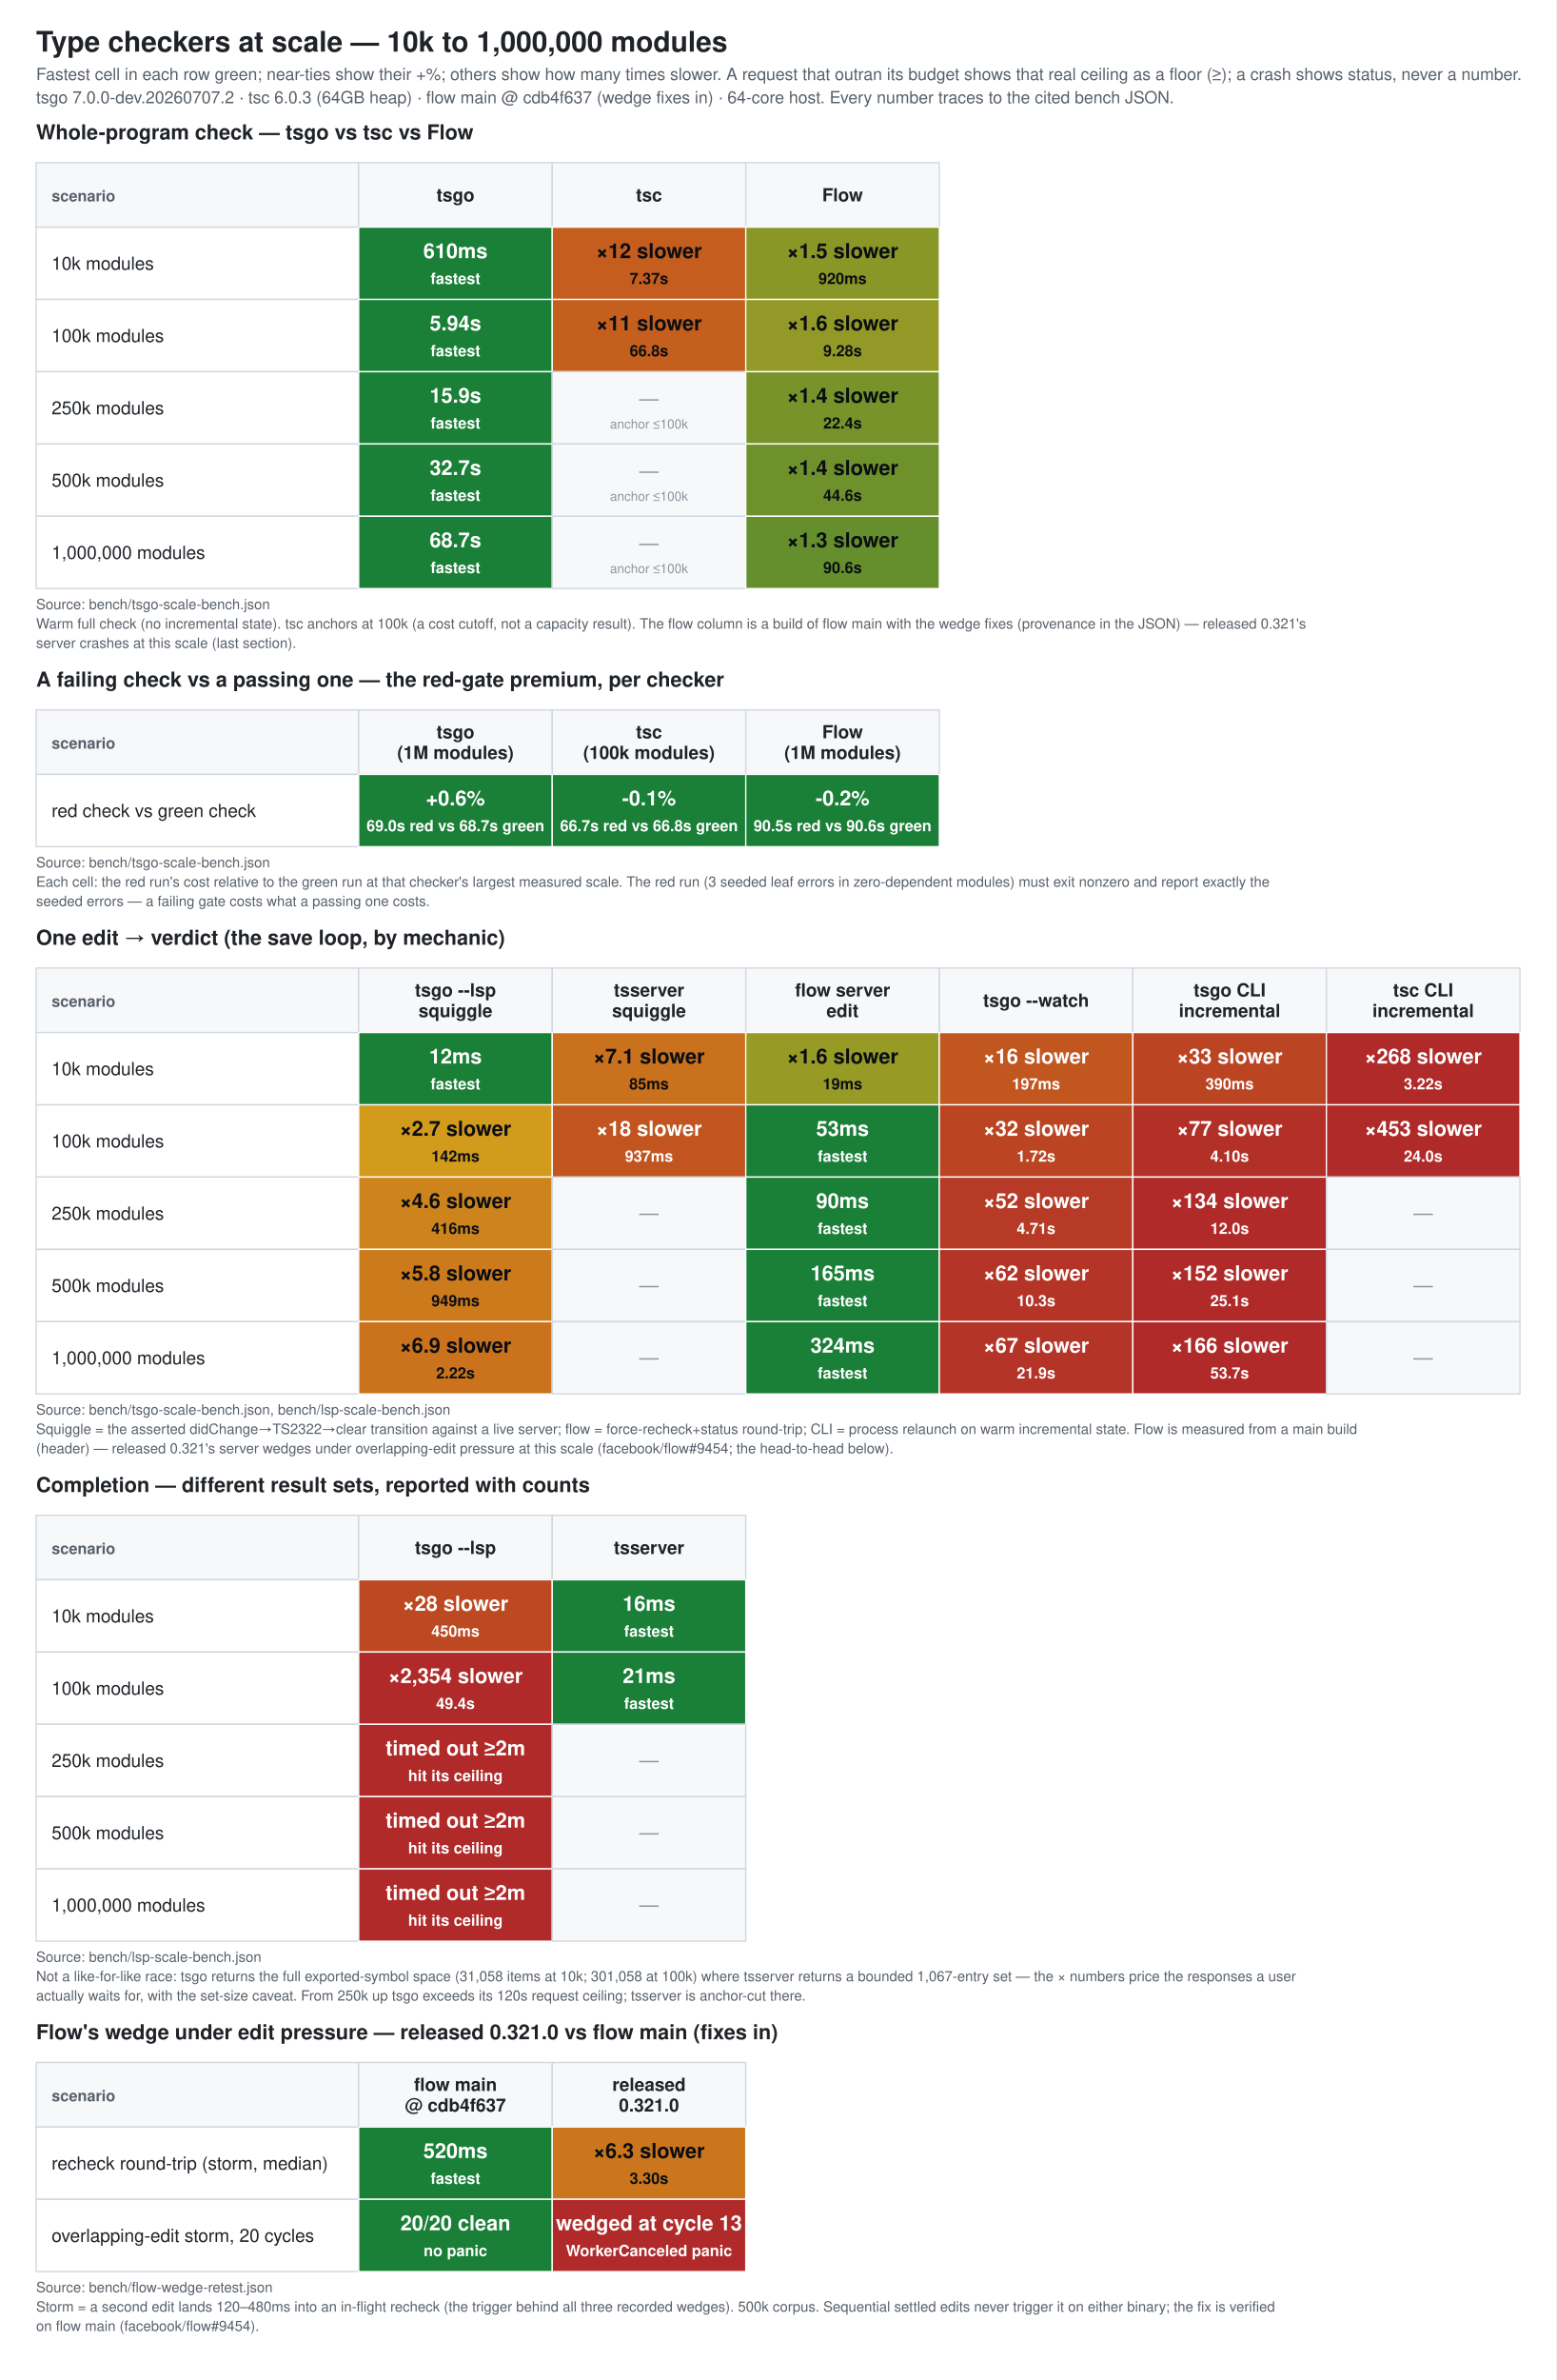
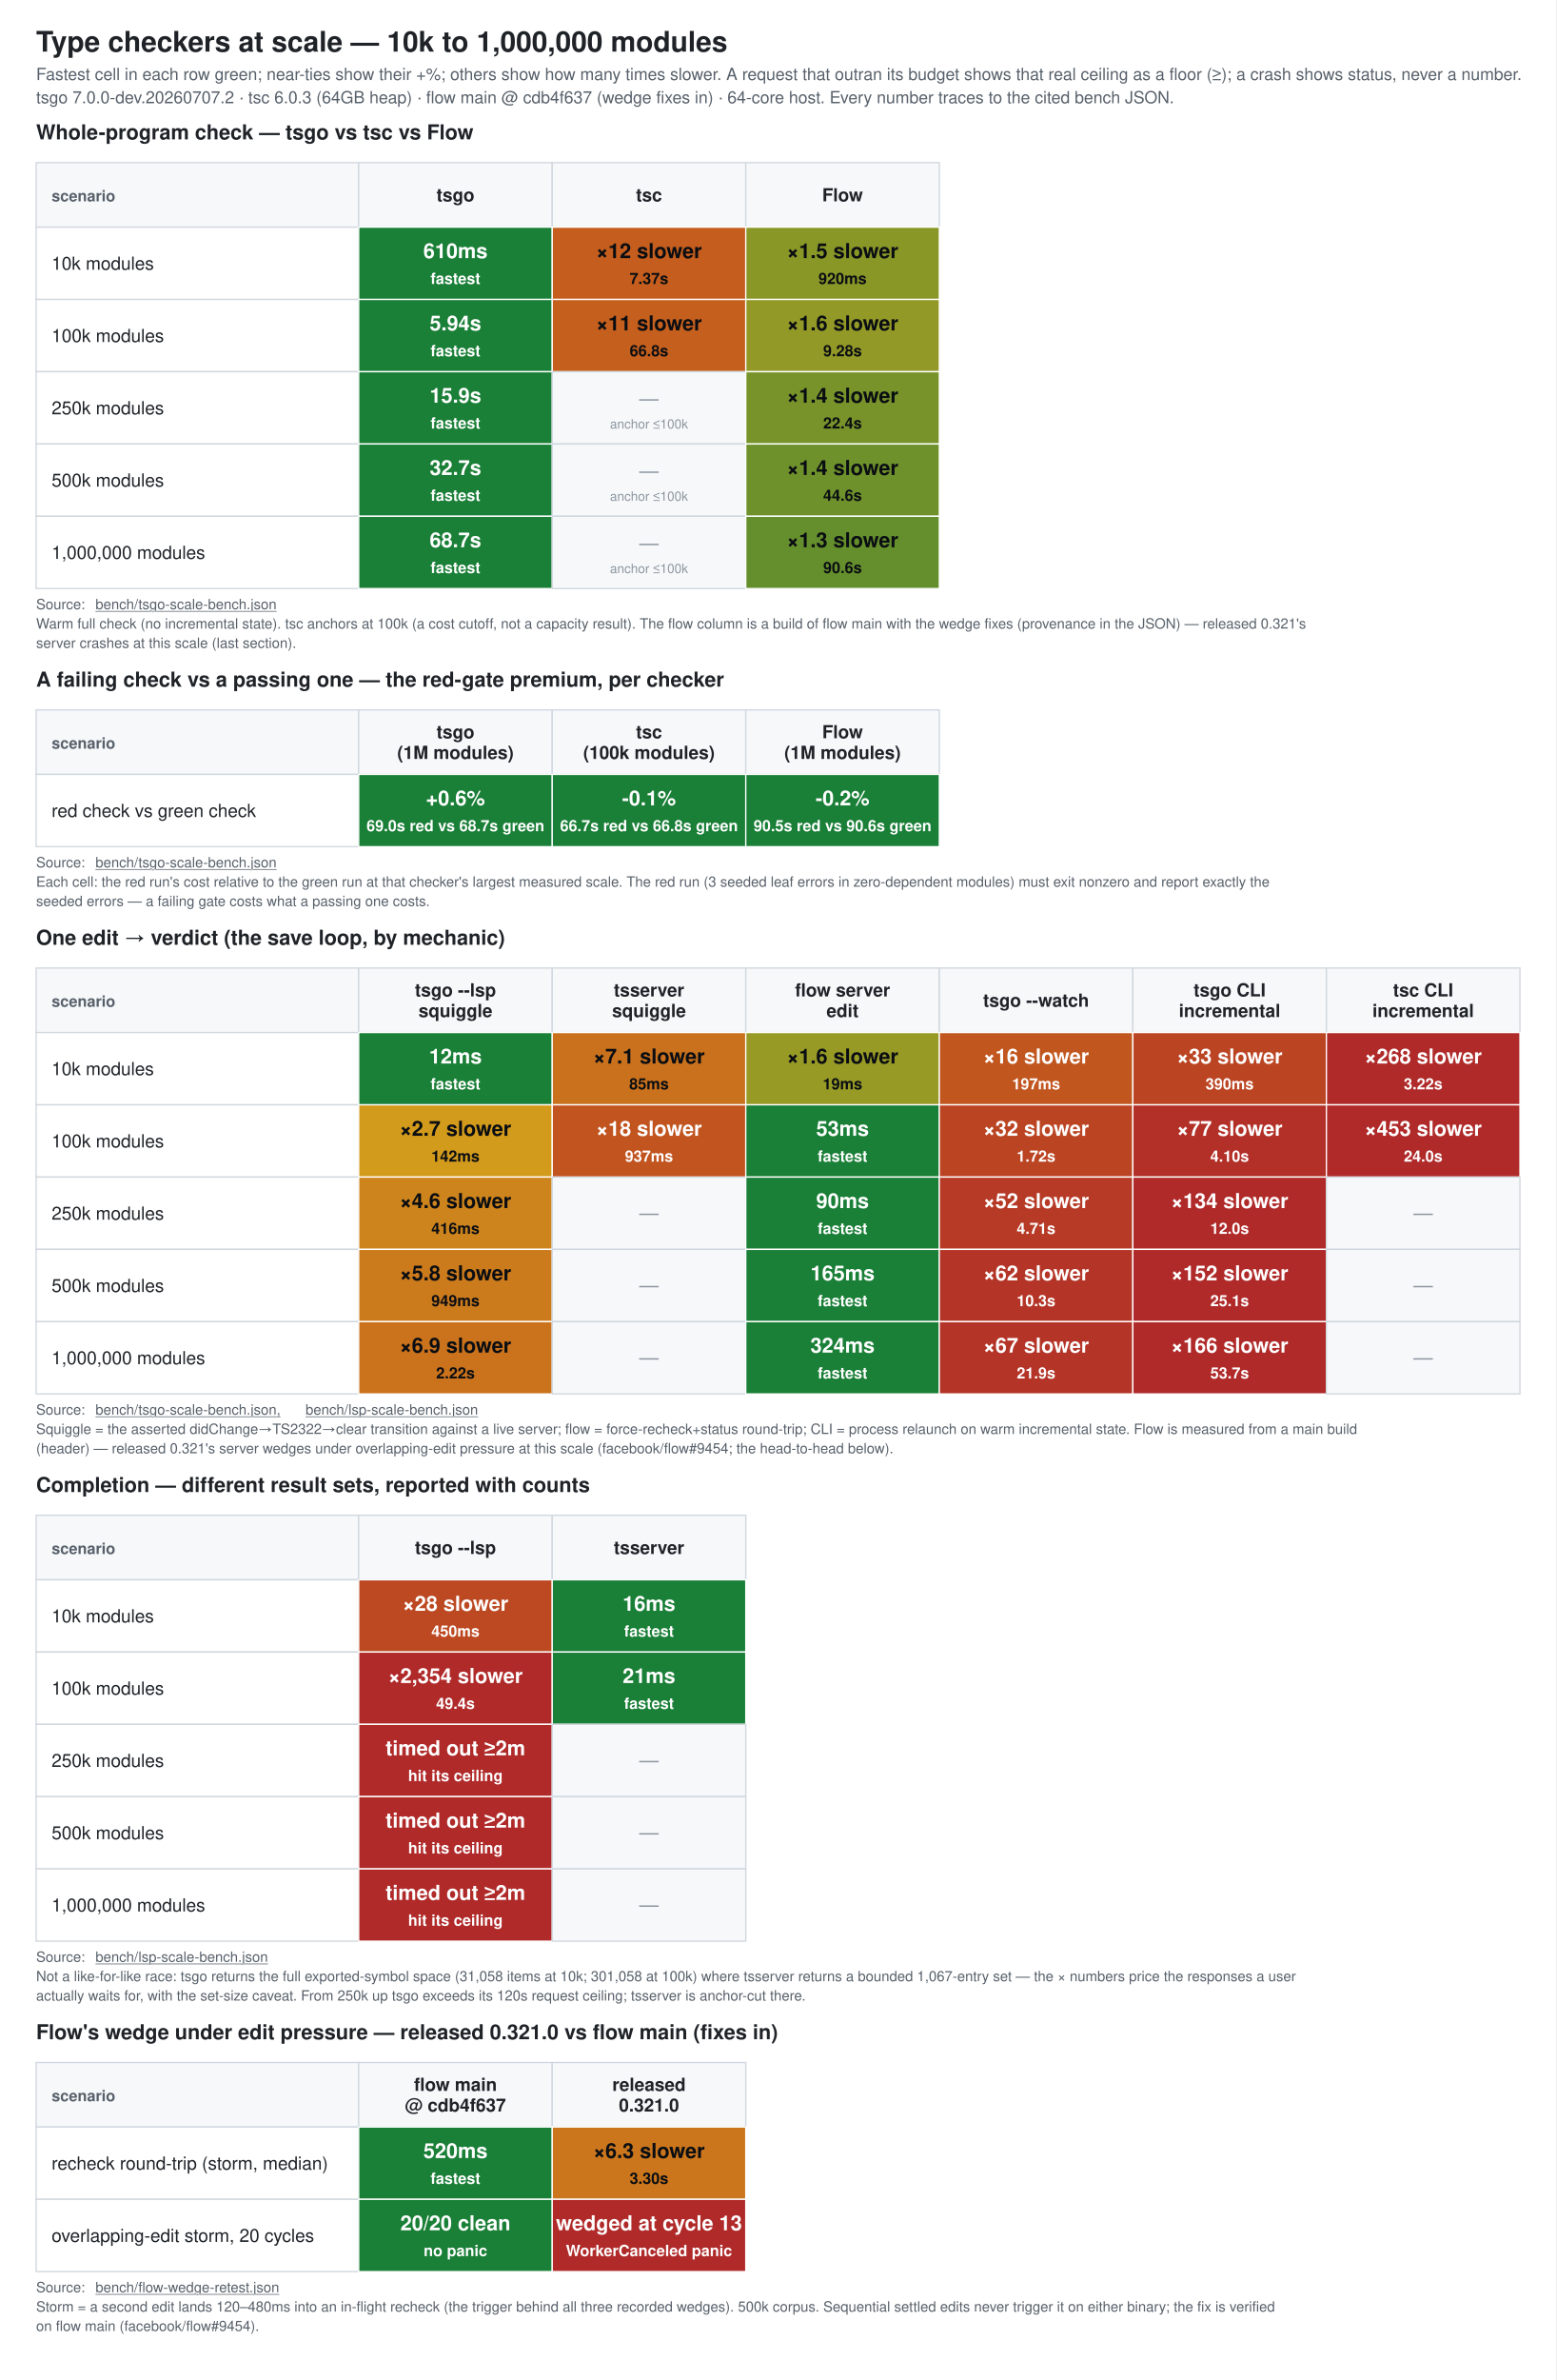
<svg xmlns="http://www.w3.org/2000/svg" width="1206" height="1844" viewBox="0 0 1206 1844" font-family="-apple-system,BlinkMacSystemFont,Segoe UI,Helvetica,Arial,sans-serif">
  <rect width="1206" height="1844" fill="#ffffff" />
  <text x="28" y="40" font-size="22" font-weight="700" fill="#1f2328">Type checkers at scale — 10k to 1,000,000 modules</text>
  <text x="28" y="62" font-size="13" fill="#57606a">Fastest cell in each row green; near-ties show their +%; others show how many times slower. A request that outran its budget shows that real ceiling as a floor (≥); a crash shows status, never a number.</text>
  <text x="28" y="80" font-size="13" fill="#57606a">tsgo 7.0.0-dev.20260707.2 · tsc 6.0.3 (64GB heap) · flow main @ cdb4f637 (wedge fixes in) · 64-core host. Every number traces to the cited bench JSON.</text>
  <text x="28" y="108" font-size="16" font-weight="700" fill="#1f2328">Whole-program check — tsgo vs tsc vs Flow</text>
  <rect x="28" y="126" width="250" height="50" fill="#f6f8fa" stroke="#d0d7de" />
  <text x="40" y="156" font-size="12" font-weight="600" fill="#57606a">scenario</text>
  <rect x="278" y="126" width="150" height="50" fill="#f6f8fa" stroke="#d0d7de" />
  <text x="353" y="156" font-size="14" font-weight="700" fill="#1f2328" text-anchor="middle">tsgo</text>
  <rect x="428" y="126" width="150" height="50" fill="#f6f8fa" stroke="#d0d7de" />
  <text x="503" y="156" font-size="14" font-weight="700" fill="#1f2328" text-anchor="middle">tsc</text>
  <rect x="578" y="126" width="150" height="50" fill="#f6f8fa" stroke="#d0d7de" />
  <text x="653" y="156" font-size="14" font-weight="700" fill="#1f2328" text-anchor="middle">Flow</text>
  <rect x="28" y="176" width="250" height="56" fill="#ffffff" stroke="#d0d7de" />
  <text x="40" y="209" font-size="14" fill="#1f2328">10k modules</text>
  <rect x="278" y="176" width="150" height="56" fill="rgb(26,127,55)" stroke="#ffffff" />
  <text x="353" y="200" font-size="16" font-weight="700" fill="#ffffff" text-anchor="middle">610ms</text>
  <text x="353" y="220" font-size="12" font-weight="600" fill="#ffffff" text-anchor="middle">fastest</text>
  <rect x="428" y="176" width="150" height="56" fill="rgb(196,93,29)" stroke="#ffffff" />
  <text x="503" y="200" font-size="16" font-weight="700" fill="#0a0d12" text-anchor="middle">×12 slower</text>
  <text x="503" y="220" font-size="12" font-weight="600" fill="#0a0d12" text-anchor="middle">7.37s</text>
  <rect x="578" y="176" width="150" height="56" fill="rgb(137,151,39)" stroke="#ffffff" />
  <text x="653" y="200" font-size="16" font-weight="700" fill="#0a0d12" text-anchor="middle">×1.5 slower</text>
  <text x="653" y="220" font-size="12" font-weight="600" fill="#0a0d12" text-anchor="middle">920ms</text>
  <rect x="28" y="232" width="250" height="56" fill="#ffffff" stroke="#d0d7de" />
  <text x="40" y="265" font-size="14" fill="#1f2328">100k modules</text>
  <rect x="278" y="232" width="150" height="56" fill="rgb(26,127,55)" stroke="#ffffff" />
  <text x="353" y="256" font-size="16" font-weight="700" fill="#ffffff" text-anchor="middle">5.94s</text>
  <text x="353" y="276" font-size="12" font-weight="600" fill="#ffffff" text-anchor="middle">fastest</text>
  <rect x="428" y="232" width="150" height="56" fill="rgb(197,95,29)" stroke="#ffffff" />
  <text x="503" y="256" font-size="16" font-weight="700" fill="#0a0d12" text-anchor="middle">×11 slower</text>
  <text x="503" y="276" font-size="12" font-weight="600" fill="#0a0d12" text-anchor="middle">66.8s</text>
  <rect x="578" y="232" width="150" height="56" fill="rgb(147,153,38)" stroke="#ffffff" />
  <text x="653" y="256" font-size="16" font-weight="700" fill="#0a0d12" text-anchor="middle">×1.6 slower</text>
  <text x="653" y="276" font-size="12" font-weight="600" fill="#0a0d12" text-anchor="middle">9.28s</text>
  <rect x="28" y="288" width="250" height="56" fill="#ffffff" stroke="#d0d7de" />
  <text x="40" y="321" font-size="14" fill="#1f2328">250k modules</text>
  <rect x="278" y="288" width="150" height="56" fill="rgb(26,127,55)" stroke="#ffffff" />
  <text x="353" y="312" font-size="16" font-weight="700" fill="#ffffff" text-anchor="middle">15.9s</text>
  <text x="353" y="332" font-size="12" font-weight="600" fill="#ffffff" text-anchor="middle">fastest</text>
  <rect x="428" y="288" width="150" height="56" fill="#f6f8fa" stroke="#d0d7de" />
  <text x="503" y="314" font-size="15" fill="#8c959f" text-anchor="middle">—</text>
  <text x="503" y="332" font-size="10" fill="#8c959f" text-anchor="middle">anchor ≤100k</text>
  <rect x="578" y="288" width="150" height="56" fill="rgb(119,147,42)" stroke="#ffffff" />
  <text x="653" y="312" font-size="16" font-weight="700" fill="#0a0d12" text-anchor="middle">×1.4 slower</text>
  <text x="653" y="332" font-size="12" font-weight="600" fill="#0a0d12" text-anchor="middle">22.4s</text>
  <rect x="28" y="344" width="250" height="56" fill="#ffffff" stroke="#d0d7de" />
  <text x="40" y="377" font-size="14" fill="#1f2328">500k modules</text>
  <rect x="278" y="344" width="150" height="56" fill="rgb(26,127,55)" stroke="#ffffff" />
  <text x="353" y="368" font-size="16" font-weight="700" fill="#ffffff" text-anchor="middle">32.7s</text>
  <text x="353" y="388" font-size="12" font-weight="600" fill="#ffffff" text-anchor="middle">fastest</text>
  <rect x="428" y="344" width="150" height="56" fill="#f6f8fa" stroke="#d0d7de" />
  <text x="503" y="370" font-size="15" fill="#8c959f" text-anchor="middle">—</text>
  <text x="503" y="388" font-size="10" fill="#8c959f" text-anchor="middle">anchor ≤100k</text>
  <rect x="578" y="344" width="150" height="56" fill="rgb(110,145,43)" stroke="#ffffff" />
  <text x="653" y="368" font-size="16" font-weight="700" fill="#0a0d12" text-anchor="middle">×1.4 slower</text>
  <text x="653" y="388" font-size="12" font-weight="600" fill="#0a0d12" text-anchor="middle">44.6s</text>
  <rect x="28" y="400" width="250" height="56" fill="#ffffff" stroke="#d0d7de" />
  <text x="40" y="433" font-size="14" fill="#1f2328">1,000,000 modules</text>
  <rect x="278" y="400" width="150" height="56" fill="rgb(26,127,55)" stroke="#ffffff" />
  <text x="353" y="424" font-size="16" font-weight="700" fill="#ffffff" text-anchor="middle">68.7s</text>
  <text x="353" y="444" font-size="12" font-weight="600" fill="#ffffff" text-anchor="middle">fastest</text>
  <rect x="428" y="400" width="150" height="56" fill="#f6f8fa" stroke="#d0d7de" />
  <text x="503" y="426" font-size="15" fill="#8c959f" text-anchor="middle">—</text>
  <text x="503" y="444" font-size="10" fill="#8c959f" text-anchor="middle">anchor ≤100k</text>
  <rect x="578" y="400" width="150" height="56" fill="rgb(101,143,44)" stroke="#ffffff" />
  <text x="653" y="424" font-size="16" font-weight="700" fill="#0a0d12" text-anchor="middle">×1.3 slower</text>
  <text x="653" y="444" font-size="12" font-weight="600" fill="#0a0d12" text-anchor="middle">90.6s</text>
-   <text x="28" y="472" font-size="11" fill="#57606a">Source: bench/tsgo-scale-bench.json</text>
+   <text x="28" y="472" font-size="11" fill="#57606a">Source: </text>
+   <a href="../../bench/tsgo-scale-bench.json">
+     <text x="74" y="472" font-size="11" fill="#57606a" text-decoration="underline">bench/tsgo-scale-bench.json</text>
+   </a>
  <text x="28" y="487" font-size="11" fill="#57606a">Warm full check (no incremental state). tsc anchors at 100k (a cost cutoff, not a capacity result). The flow column is a build of flow main with the wedge fixes (provenance in the JSON) — released 0.321's</text>
  <text x="28" y="502" font-size="11" fill="#57606a">server crashes at this scale (last section).</text>
  <text x="28" y="532" font-size="16" font-weight="700" fill="#1f2328">A failing check vs a passing one — the red-gate premium, per checker</text>
  <rect x="28" y="550" width="250" height="50" fill="#f6f8fa" stroke="#d0d7de" />
  <text x="40" y="580" font-size="12" font-weight="600" fill="#57606a">scenario</text>
  <rect x="278" y="550" width="150" height="50" fill="#f6f8fa" stroke="#d0d7de" />
  <text x="353" y="572" font-size="14" font-weight="700" fill="#1f2328" text-anchor="middle">tsgo</text>
  <text x="353" y="588" font-size="14" font-weight="700" fill="#1f2328" text-anchor="middle">(1M modules)</text>
  <rect x="428" y="550" width="150" height="50" fill="#f6f8fa" stroke="#d0d7de" />
  <text x="503" y="572" font-size="14" font-weight="700" fill="#1f2328" text-anchor="middle">tsc</text>
  <text x="503" y="588" font-size="14" font-weight="700" fill="#1f2328" text-anchor="middle">(100k modules)</text>
  <rect x="578" y="550" width="150" height="50" fill="#f6f8fa" stroke="#d0d7de" />
  <text x="653" y="572" font-size="14" font-weight="700" fill="#1f2328" text-anchor="middle">Flow</text>
  <text x="653" y="588" font-size="14" font-weight="700" fill="#1f2328" text-anchor="middle">(1M modules)</text>
  <rect x="28" y="600" width="250" height="56" fill="#ffffff" stroke="#d0d7de" />
  <text x="40" y="633" font-size="14" fill="#1f2328">red check vs green check</text>
  <rect x="278" y="600" width="150" height="56" fill="rgb(26,127,55)" stroke="#ffffff" />
  <text x="353" y="624" font-size="16" font-weight="700" fill="#ffffff" text-anchor="middle">+0.6%</text>
  <text x="353" y="644" font-size="12" font-weight="600" fill="#ffffff" text-anchor="middle">69.0s red vs 68.7s green</text>
  <rect x="428" y="600" width="150" height="56" fill="rgb(26,127,55)" stroke="#ffffff" />
  <text x="503" y="624" font-size="16" font-weight="700" fill="#ffffff" text-anchor="middle">-0.1%</text>
  <text x="503" y="644" font-size="12" font-weight="600" fill="#ffffff" text-anchor="middle">66.7s red vs 66.8s green</text>
  <rect x="578" y="600" width="150" height="56" fill="rgb(26,127,55)" stroke="#ffffff" />
  <text x="653" y="624" font-size="16" font-weight="700" fill="#ffffff" text-anchor="middle">-0.2%</text>
  <text x="653" y="644" font-size="12" font-weight="600" fill="#ffffff" text-anchor="middle">90.5s red vs 90.6s green</text>
-   <text x="28" y="672" font-size="11" fill="#57606a">Source: bench/tsgo-scale-bench.json</text>
+   <text x="28" y="672" font-size="11" fill="#57606a">Source: </text>
+   <a href="../../bench/tsgo-scale-bench.json">
+     <text x="74" y="672" font-size="11" fill="#57606a" text-decoration="underline">bench/tsgo-scale-bench.json</text>
+   </a>
  <text x="28" y="687" font-size="11" fill="#57606a">Each cell: the red run's cost relative to the green run at that checker's largest measured scale. The red run (3 seeded leaf errors in zero-dependent modules) must exit nonzero and report exactly the</text>
  <text x="28" y="702" font-size="11" fill="#57606a">seeded errors — a failing gate costs what a passing one costs.</text>
  <text x="28" y="732" font-size="16" font-weight="700" fill="#1f2328">One edit → verdict (the save loop, by mechanic)</text>
  <rect x="28" y="750" width="250" height="50" fill="#f6f8fa" stroke="#d0d7de" />
  <text x="40" y="780" font-size="12" font-weight="600" fill="#57606a">scenario</text>
  <rect x="278" y="750" width="150" height="50" fill="#f6f8fa" stroke="#d0d7de" />
  <text x="353" y="772" font-size="14" font-weight="700" fill="#1f2328" text-anchor="middle">tsgo --lsp</text>
  <text x="353" y="788" font-size="14" font-weight="700" fill="#1f2328" text-anchor="middle">squiggle</text>
  <rect x="428" y="750" width="150" height="50" fill="#f6f8fa" stroke="#d0d7de" />
  <text x="503" y="772" font-size="14" font-weight="700" fill="#1f2328" text-anchor="middle">tsserver</text>
  <text x="503" y="788" font-size="14" font-weight="700" fill="#1f2328" text-anchor="middle">squiggle</text>
  <rect x="578" y="750" width="150" height="50" fill="#f6f8fa" stroke="#d0d7de" />
  <text x="653" y="772" font-size="14" font-weight="700" fill="#1f2328" text-anchor="middle">flow server</text>
  <text x="653" y="788" font-size="14" font-weight="700" fill="#1f2328" text-anchor="middle">edit</text>
  <rect x="728" y="750" width="150" height="50" fill="#f6f8fa" stroke="#d0d7de" />
  <text x="803" y="780" font-size="14" font-weight="700" fill="#1f2328" text-anchor="middle">tsgo --watch</text>
  <rect x="878" y="750" width="150" height="50" fill="#f6f8fa" stroke="#d0d7de" />
  <text x="953" y="772" font-size="14" font-weight="700" fill="#1f2328" text-anchor="middle">tsgo CLI</text>
  <text x="953" y="788" font-size="14" font-weight="700" fill="#1f2328" text-anchor="middle">incremental</text>
  <rect x="1028" y="750" width="150" height="50" fill="#f6f8fa" stroke="#d0d7de" />
  <text x="1103" y="772" font-size="14" font-weight="700" fill="#1f2328" text-anchor="middle">tsc CLI</text>
  <text x="1103" y="788" font-size="14" font-weight="700" fill="#1f2328" text-anchor="middle">incremental</text>
  <rect x="28" y="800" width="250" height="56" fill="#ffffff" stroke="#d0d7de" />
  <text x="40" y="833" font-size="14" fill="#1f2328">10k modules</text>
  <rect x="278" y="800" width="150" height="56" fill="rgb(26,127,55)" stroke="#ffffff" />
  <text x="353" y="824" font-size="16" font-weight="700" fill="#ffffff" text-anchor="middle">12ms</text>
  <text x="353" y="844" font-size="12" font-weight="600" fill="#ffffff" text-anchor="middle">fastest</text>
  <rect x="428" y="800" width="150" height="56" fill="rgb(201,113,28)" stroke="#ffffff" />
  <text x="503" y="824" font-size="16" font-weight="700" fill="#0a0d12" text-anchor="middle">×7.1 slower</text>
  <text x="503" y="844" font-size="12" font-weight="600" fill="#0a0d12" text-anchor="middle">85ms</text>
  <rect x="578" y="800" width="150" height="56" fill="rgb(151,154,37)" stroke="#ffffff" />
  <text x="653" y="824" font-size="16" font-weight="700" fill="#0a0d12" text-anchor="middle">×1.6 slower</text>
  <text x="653" y="844" font-size="12" font-weight="600" fill="#0a0d12" text-anchor="middle">19ms</text>
  <rect x="728" y="800" width="150" height="56" fill="rgb(193,86,31)" stroke="#ffffff" />
  <text x="803" y="824" font-size="16" font-weight="700" fill="#ffffff" text-anchor="middle">×16 slower</text>
  <text x="803" y="844" font-size="12" font-weight="600" fill="#ffffff" text-anchor="middle">197ms</text>
  <rect x="878" y="800" width="150" height="56" fill="rgb(187,69,35)" stroke="#ffffff" />
  <text x="953" y="824" font-size="16" font-weight="700" fill="#ffffff" text-anchor="middle">×33 slower</text>
  <text x="953" y="844" font-size="12" font-weight="600" fill="#ffffff" text-anchor="middle">390ms</text>
  <rect x="1028" y="800" width="150" height="56" fill="rgb(176,42,42)" stroke="#ffffff" />
  <text x="1103" y="824" font-size="16" font-weight="700" fill="#ffffff" text-anchor="middle">×268 slower</text>
  <text x="1103" y="844" font-size="12" font-weight="600" fill="#ffffff" text-anchor="middle">3.22s</text>
  <rect x="28" y="856" width="250" height="56" fill="#ffffff" stroke="#d0d7de" />
  <text x="40" y="889" font-size="14" fill="#1f2328">100k modules</text>
  <rect x="278" y="856" width="150" height="56" fill="rgb(211,155,28)" stroke="#ffffff" />
  <text x="353" y="880" font-size="16" font-weight="700" fill="#0a0d12" text-anchor="middle">×2.7 slower</text>
  <text x="353" y="900" font-size="12" font-weight="600" fill="#0a0d12" text-anchor="middle">142ms</text>
  <rect x="428" y="856" width="150" height="56" fill="rgb(193,84,31)" stroke="#ffffff" />
  <text x="503" y="880" font-size="16" font-weight="700" fill="#ffffff" text-anchor="middle">×18 slower</text>
  <text x="503" y="900" font-size="12" font-weight="600" fill="#ffffff" text-anchor="middle">937ms</text>
  <rect x="578" y="856" width="150" height="56" fill="rgb(26,127,55)" stroke="#ffffff" />
  <text x="653" y="880" font-size="16" font-weight="700" fill="#ffffff" text-anchor="middle">53ms</text>
  <text x="653" y="900" font-size="12" font-weight="600" fill="#ffffff" text-anchor="middle">fastest</text>
  <rect x="728" y="856" width="150" height="56" fill="rgb(187,69,35)" stroke="#ffffff" />
  <text x="803" y="880" font-size="16" font-weight="700" fill="#ffffff" text-anchor="middle">×32 slower</text>
  <text x="803" y="900" font-size="12" font-weight="600" fill="#ffffff" text-anchor="middle">1.72s</text>
  <rect x="878" y="856" width="150" height="56" fill="rgb(178,48,40)" stroke="#ffffff" />
  <text x="953" y="880" font-size="16" font-weight="700" fill="#ffffff" text-anchor="middle">×77 slower</text>
  <text x="953" y="900" font-size="12" font-weight="600" fill="#ffffff" text-anchor="middle">4.10s</text>
  <rect x="1028" y="856" width="150" height="56" fill="rgb(176,42,42)" stroke="#ffffff" />
  <text x="1103" y="880" font-size="16" font-weight="700" fill="#ffffff" text-anchor="middle">×453 slower</text>
  <text x="1103" y="900" font-size="12" font-weight="600" fill="#ffffff" text-anchor="middle">24.0s</text>
  <rect x="28" y="912" width="250" height="56" fill="#ffffff" stroke="#d0d7de" />
  <text x="40" y="945" font-size="14" fill="#1f2328">250k modules</text>
  <rect x="278" y="912" width="150" height="56" fill="rgb(206,132,28)" stroke="#ffffff" />
  <text x="353" y="936" font-size="16" font-weight="700" fill="#0a0d12" text-anchor="middle">×4.6 slower</text>
  <text x="353" y="956" font-size="12" font-weight="600" fill="#0a0d12" text-anchor="middle">416ms</text>
  <rect x="428" y="912" width="150" height="56" fill="#f6f8fa" stroke="#d0d7de" />
  <text x="503" y="945" font-size="15" fill="#8c959f" text-anchor="middle">—</text>
  <rect x="578" y="912" width="150" height="56" fill="rgb(26,127,55)" stroke="#ffffff" />
  <text x="653" y="936" font-size="16" font-weight="700" fill="#ffffff" text-anchor="middle">90ms</text>
  <text x="653" y="956" font-size="12" font-weight="600" fill="#ffffff" text-anchor="middle">fastest</text>
  <rect x="728" y="912" width="150" height="56" fill="rgb(182,58,38)" stroke="#ffffff" />
  <text x="803" y="936" font-size="16" font-weight="700" fill="#ffffff" text-anchor="middle">×52 slower</text>
  <text x="803" y="956" font-size="12" font-weight="600" fill="#ffffff" text-anchor="middle">4.71s</text>
  <rect x="878" y="912" width="150" height="56" fill="rgb(176,42,42)" stroke="#ffffff" />
  <text x="953" y="936" font-size="16" font-weight="700" fill="#ffffff" text-anchor="middle">×134 slower</text>
  <text x="953" y="956" font-size="12" font-weight="600" fill="#ffffff" text-anchor="middle">12.0s</text>
  <rect x="1028" y="912" width="150" height="56" fill="#f6f8fa" stroke="#d0d7de" />
  <text x="1103" y="945" font-size="15" fill="#8c959f" text-anchor="middle">—</text>
  <rect x="28" y="968" width="250" height="56" fill="#ffffff" stroke="#d0d7de" />
  <text x="40" y="1001" font-size="14" fill="#1f2328">500k modules</text>
  <rect x="278" y="968" width="150" height="56" fill="rgb(203,122,28)" stroke="#ffffff" />
  <text x="353" y="992" font-size="16" font-weight="700" fill="#0a0d12" text-anchor="middle">×5.8 slower</text>
  <text x="353" y="1012" font-size="12" font-weight="600" fill="#0a0d12" text-anchor="middle">949ms</text>
  <rect x="428" y="968" width="150" height="56" fill="#f6f8fa" stroke="#d0d7de" />
  <text x="503" y="1001" font-size="15" fill="#8c959f" text-anchor="middle">—</text>
  <rect x="578" y="968" width="150" height="56" fill="rgb(26,127,55)" stroke="#ffffff" />
  <text x="653" y="992" font-size="16" font-weight="700" fill="#ffffff" text-anchor="middle">165ms</text>
  <text x="653" y="1012" font-size="12" font-weight="600" fill="#ffffff" text-anchor="middle">fastest</text>
  <rect x="728" y="968" width="150" height="56" fill="rgb(180,53,39)" stroke="#ffffff" />
  <text x="803" y="992" font-size="16" font-weight="700" fill="#ffffff" text-anchor="middle">×62 slower</text>
  <text x="803" y="1012" font-size="12" font-weight="600" fill="#ffffff" text-anchor="middle">10.3s</text>
  <rect x="878" y="968" width="150" height="56" fill="rgb(176,42,42)" stroke="#ffffff" />
  <text x="953" y="992" font-size="16" font-weight="700" fill="#ffffff" text-anchor="middle">×152 slower</text>
  <text x="953" y="1012" font-size="12" font-weight="600" fill="#ffffff" text-anchor="middle">25.1s</text>
  <rect x="1028" y="968" width="150" height="56" fill="#f6f8fa" stroke="#d0d7de" />
  <text x="1103" y="1001" font-size="15" fill="#8c959f" text-anchor="middle">—</text>
  <rect x="28" y="1024" width="250" height="56" fill="#ffffff" stroke="#d0d7de" />
  <text x="40" y="1057" font-size="14" fill="#1f2328">1,000,000 modules</text>
  <rect x="278" y="1024" width="150" height="56" fill="rgb(202,114,28)" stroke="#ffffff" />
  <text x="353" y="1048" font-size="16" font-weight="700" fill="#0a0d12" text-anchor="middle">×6.9 slower</text>
  <text x="353" y="1068" font-size="12" font-weight="600" fill="#0a0d12" text-anchor="middle">2.22s</text>
  <rect x="428" y="1024" width="150" height="56" fill="#f6f8fa" stroke="#d0d7de" />
  <text x="503" y="1057" font-size="15" fill="#8c959f" text-anchor="middle">—</text>
  <rect x="578" y="1024" width="150" height="56" fill="rgb(26,127,55)" stroke="#ffffff" />
  <text x="653" y="1048" font-size="16" font-weight="700" fill="#ffffff" text-anchor="middle">324ms</text>
  <text x="653" y="1068" font-size="12" font-weight="600" fill="#ffffff" text-anchor="middle">fastest</text>
  <rect x="728" y="1024" width="150" height="56" fill="rgb(180,52,40)" stroke="#ffffff" />
  <text x="803" y="1048" font-size="16" font-weight="700" fill="#ffffff" text-anchor="middle">×67 slower</text>
  <text x="803" y="1068" font-size="12" font-weight="600" fill="#ffffff" text-anchor="middle">21.9s</text>
  <rect x="878" y="1024" width="150" height="56" fill="rgb(176,42,42)" stroke="#ffffff" />
  <text x="953" y="1048" font-size="16" font-weight="700" fill="#ffffff" text-anchor="middle">×166 slower</text>
  <text x="953" y="1068" font-size="12" font-weight="600" fill="#ffffff" text-anchor="middle">53.7s</text>
  <rect x="1028" y="1024" width="150" height="56" fill="#f6f8fa" stroke="#d0d7de" />
  <text x="1103" y="1057" font-size="15" fill="#8c959f" text-anchor="middle">—</text>
-   <text x="28" y="1096" font-size="11" fill="#57606a">Source: bench/tsgo-scale-bench.json, bench/lsp-scale-bench.json</text>
+   <text x="28" y="1096" font-size="11" fill="#57606a">Source: </text>
+   <a href="../../bench/tsgo-scale-bench.json">
+     <text x="74" y="1096" font-size="11" fill="#57606a" text-decoration="underline">bench/tsgo-scale-bench.json,</text>
+   </a>
+   <a href="../../bench/lsp-scale-bench.json">
+     <text x="236.8" y="1096" font-size="11" fill="#57606a" text-decoration="underline">bench/lsp-scale-bench.json</text>
+   </a>
  <text x="28" y="1111" font-size="11" fill="#57606a">Squiggle = the asserted didChange→TS2322→clear transition against a live server; flow = force-recheck+status round-trip; CLI = process relaunch on warm incremental state. Flow is measured from a main build</text>
  <text x="28" y="1126" font-size="11" fill="#57606a">(header) — released 0.321's server wedges under overlapping-edit pressure at this scale (facebook/flow#9454; the head-to-head below).</text>
  <text x="28" y="1156" font-size="16" font-weight="700" fill="#1f2328">Completion — different result sets, reported with counts</text>
  <rect x="28" y="1174" width="250" height="50" fill="#f6f8fa" stroke="#d0d7de" />
  <text x="40" y="1204" font-size="12" font-weight="600" fill="#57606a">scenario</text>
  <rect x="278" y="1174" width="150" height="50" fill="#f6f8fa" stroke="#d0d7de" />
  <text x="353" y="1204" font-size="14" font-weight="700" fill="#1f2328" text-anchor="middle">tsgo --lsp</text>
  <rect x="428" y="1174" width="150" height="50" fill="#f6f8fa" stroke="#d0d7de" />
  <text x="503" y="1204" font-size="14" font-weight="700" fill="#1f2328" text-anchor="middle">tsserver</text>
  <rect x="28" y="1224" width="250" height="56" fill="#ffffff" stroke="#d0d7de" />
  <text x="40" y="1257" font-size="14" fill="#1f2328">10k modules</text>
  <rect x="278" y="1224" width="150" height="56" fill="rgb(188,73,34)" stroke="#ffffff" />
  <text x="353" y="1248" font-size="16" font-weight="700" fill="#ffffff" text-anchor="middle">×28 slower</text>
  <text x="353" y="1268" font-size="12" font-weight="600" fill="#ffffff" text-anchor="middle">450ms</text>
  <rect x="428" y="1224" width="150" height="56" fill="rgb(26,127,55)" stroke="#ffffff" />
  <text x="503" y="1248" font-size="16" font-weight="700" fill="#ffffff" text-anchor="middle">16ms</text>
  <text x="503" y="1268" font-size="12" font-weight="600" fill="#ffffff" text-anchor="middle">fastest</text>
  <rect x="28" y="1280" width="250" height="56" fill="#ffffff" stroke="#d0d7de" />
  <text x="40" y="1313" font-size="14" fill="#1f2328">100k modules</text>
  <rect x="278" y="1280" width="150" height="56" fill="rgb(176,42,42)" stroke="#ffffff" />
  <text x="353" y="1304" font-size="16" font-weight="700" fill="#ffffff" text-anchor="middle">×2,354 slower</text>
  <text x="353" y="1324" font-size="12" font-weight="600" fill="#ffffff" text-anchor="middle">49.4s</text>
  <rect x="428" y="1280" width="150" height="56" fill="rgb(26,127,55)" stroke="#ffffff" />
  <text x="503" y="1304" font-size="16" font-weight="700" fill="#ffffff" text-anchor="middle">21ms</text>
  <text x="503" y="1324" font-size="12" font-weight="600" fill="#ffffff" text-anchor="middle">fastest</text>
  <rect x="28" y="1336" width="250" height="56" fill="#ffffff" stroke="#d0d7de" />
  <text x="40" y="1369" font-size="14" fill="#1f2328">250k modules</text>
  <rect x="278" y="1336" width="150" height="56" fill="rgb(176,42,42)" stroke="#ffffff" />
  <text x="353" y="1360" font-size="16" font-weight="700" fill="#ffffff" text-anchor="middle">timed out ≥2m</text>
  <text x="353" y="1380" font-size="12" font-weight="600" fill="#ffffff" text-anchor="middle">hit its ceiling</text>
  <rect x="428" y="1336" width="150" height="56" fill="#f6f8fa" stroke="#d0d7de" />
  <text x="503" y="1369" font-size="15" fill="#8c959f" text-anchor="middle">—</text>
  <rect x="28" y="1392" width="250" height="56" fill="#ffffff" stroke="#d0d7de" />
  <text x="40" y="1425" font-size="14" fill="#1f2328">500k modules</text>
  <rect x="278" y="1392" width="150" height="56" fill="rgb(176,42,42)" stroke="#ffffff" />
  <text x="353" y="1416" font-size="16" font-weight="700" fill="#ffffff" text-anchor="middle">timed out ≥2m</text>
  <text x="353" y="1436" font-size="12" font-weight="600" fill="#ffffff" text-anchor="middle">hit its ceiling</text>
  <rect x="428" y="1392" width="150" height="56" fill="#f6f8fa" stroke="#d0d7de" />
  <text x="503" y="1425" font-size="15" fill="#8c959f" text-anchor="middle">—</text>
  <rect x="28" y="1448" width="250" height="56" fill="#ffffff" stroke="#d0d7de" />
  <text x="40" y="1481" font-size="14" fill="#1f2328">1,000,000 modules</text>
  <rect x="278" y="1448" width="150" height="56" fill="rgb(176,42,42)" stroke="#ffffff" />
  <text x="353" y="1472" font-size="16" font-weight="700" fill="#ffffff" text-anchor="middle">timed out ≥2m</text>
  <text x="353" y="1492" font-size="12" font-weight="600" fill="#ffffff" text-anchor="middle">hit its ceiling</text>
  <rect x="428" y="1448" width="150" height="56" fill="#f6f8fa" stroke="#d0d7de" />
  <text x="503" y="1481" font-size="15" fill="#8c959f" text-anchor="middle">—</text>
-   <text x="28" y="1520" font-size="11" fill="#57606a">Source: bench/lsp-scale-bench.json</text>
+   <text x="28" y="1520" font-size="11" fill="#57606a">Source: </text>
+   <a href="../../bench/lsp-scale-bench.json">
+     <text x="74" y="1520" font-size="11" fill="#57606a" text-decoration="underline">bench/lsp-scale-bench.json</text>
+   </a>
  <text x="28" y="1535" font-size="11" fill="#57606a">Not a like-for-like race: tsgo returns the full exported-symbol space (31,058 items at 10k; 301,058 at 100k) where tsserver returns a bounded 1,067-entry set — the × numbers price the responses a user</text>
  <text x="28" y="1550" font-size="11" fill="#57606a">actually waits for, with the set-size caveat. From 250k up tsgo exceeds its 120s request ceiling; tsserver is anchor-cut there.</text>
  <text x="28" y="1580" font-size="16" font-weight="700" fill="#1f2328">Flow's wedge under edit pressure — released 0.321.0 vs flow main (fixes in)</text>
  <rect x="28" y="1598" width="250" height="50" fill="#f6f8fa" stroke="#d0d7de" />
  <text x="40" y="1628" font-size="12" font-weight="600" fill="#57606a">scenario</text>
  <rect x="278" y="1598" width="150" height="50" fill="#f6f8fa" stroke="#d0d7de" />
  <text x="353" y="1620" font-size="14" font-weight="700" fill="#1f2328" text-anchor="middle">flow main</text>
  <text x="353" y="1636" font-size="14" font-weight="700" fill="#1f2328" text-anchor="middle">@ cdb4f637</text>
  <rect x="428" y="1598" width="150" height="50" fill="#f6f8fa" stroke="#d0d7de" />
  <text x="503" y="1620" font-size="14" font-weight="700" fill="#1f2328" text-anchor="middle">released</text>
  <text x="503" y="1636" font-size="14" font-weight="700" fill="#1f2328" text-anchor="middle">0.321.0</text>
  <rect x="28" y="1648" width="250" height="56" fill="#ffffff" stroke="#d0d7de" />
  <text x="40" y="1681" font-size="14" fill="#1f2328">recheck round-trip (storm, median)</text>
  <rect x="278" y="1648" width="150" height="56" fill="rgb(26,127,55)" stroke="#ffffff" />
  <text x="353" y="1672" font-size="16" font-weight="700" fill="#ffffff" text-anchor="middle">520ms</text>
  <text x="353" y="1692" font-size="12" font-weight="600" fill="#ffffff" text-anchor="middle">fastest</text>
  <rect x="428" y="1648" width="150" height="56" fill="rgb(203,118,28)" stroke="#ffffff" />
  <text x="503" y="1672" font-size="16" font-weight="700" fill="#0a0d12" text-anchor="middle">×6.3 slower</text>
  <text x="503" y="1692" font-size="12" font-weight="600" fill="#0a0d12" text-anchor="middle">3.30s</text>
  <rect x="28" y="1704" width="250" height="56" fill="#ffffff" stroke="#d0d7de" />
  <text x="40" y="1737" font-size="14" fill="#1f2328">overlapping-edit storm, 20 cycles</text>
  <rect x="278" y="1704" width="150" height="56" fill="rgb(26,127,55)" stroke="#ffffff" />
  <text x="353" y="1728" font-size="16" font-weight="700" fill="#ffffff" text-anchor="middle">20/20 clean</text>
  <text x="353" y="1748" font-size="12" font-weight="600" fill="#ffffff" text-anchor="middle">no panic</text>
  <rect x="428" y="1704" width="150" height="56" fill="rgb(176,42,42)" stroke="#ffffff" />
  <text x="503" y="1728" font-size="16" font-weight="700" fill="#ffffff" text-anchor="middle">wedged at cycle 13</text>
  <text x="503" y="1748" font-size="12" font-weight="600" fill="#ffffff" text-anchor="middle">WorkerCanceled panic</text>
-   <text x="28" y="1776" font-size="11" fill="#57606a">Source: bench/flow-wedge-retest.json</text>
+   <text x="28" y="1776" font-size="11" fill="#57606a">Source: </text>
+   <a href="../../bench/flow-wedge-retest.json">
+     <text x="74" y="1776" font-size="11" fill="#57606a" text-decoration="underline">bench/flow-wedge-retest.json</text>
+   </a>
  <text x="28" y="1791" font-size="11" fill="#57606a">Storm = a second edit lands 120–480ms into an in-flight recheck (the trigger behind all three recorded wedges). 500k corpus. Sequential settled edits never trigger it on either binary; the fix is verified</text>
  <text x="28" y="1806" font-size="11" fill="#57606a">on flow main (facebook/flow#9454).</text>
</svg>
